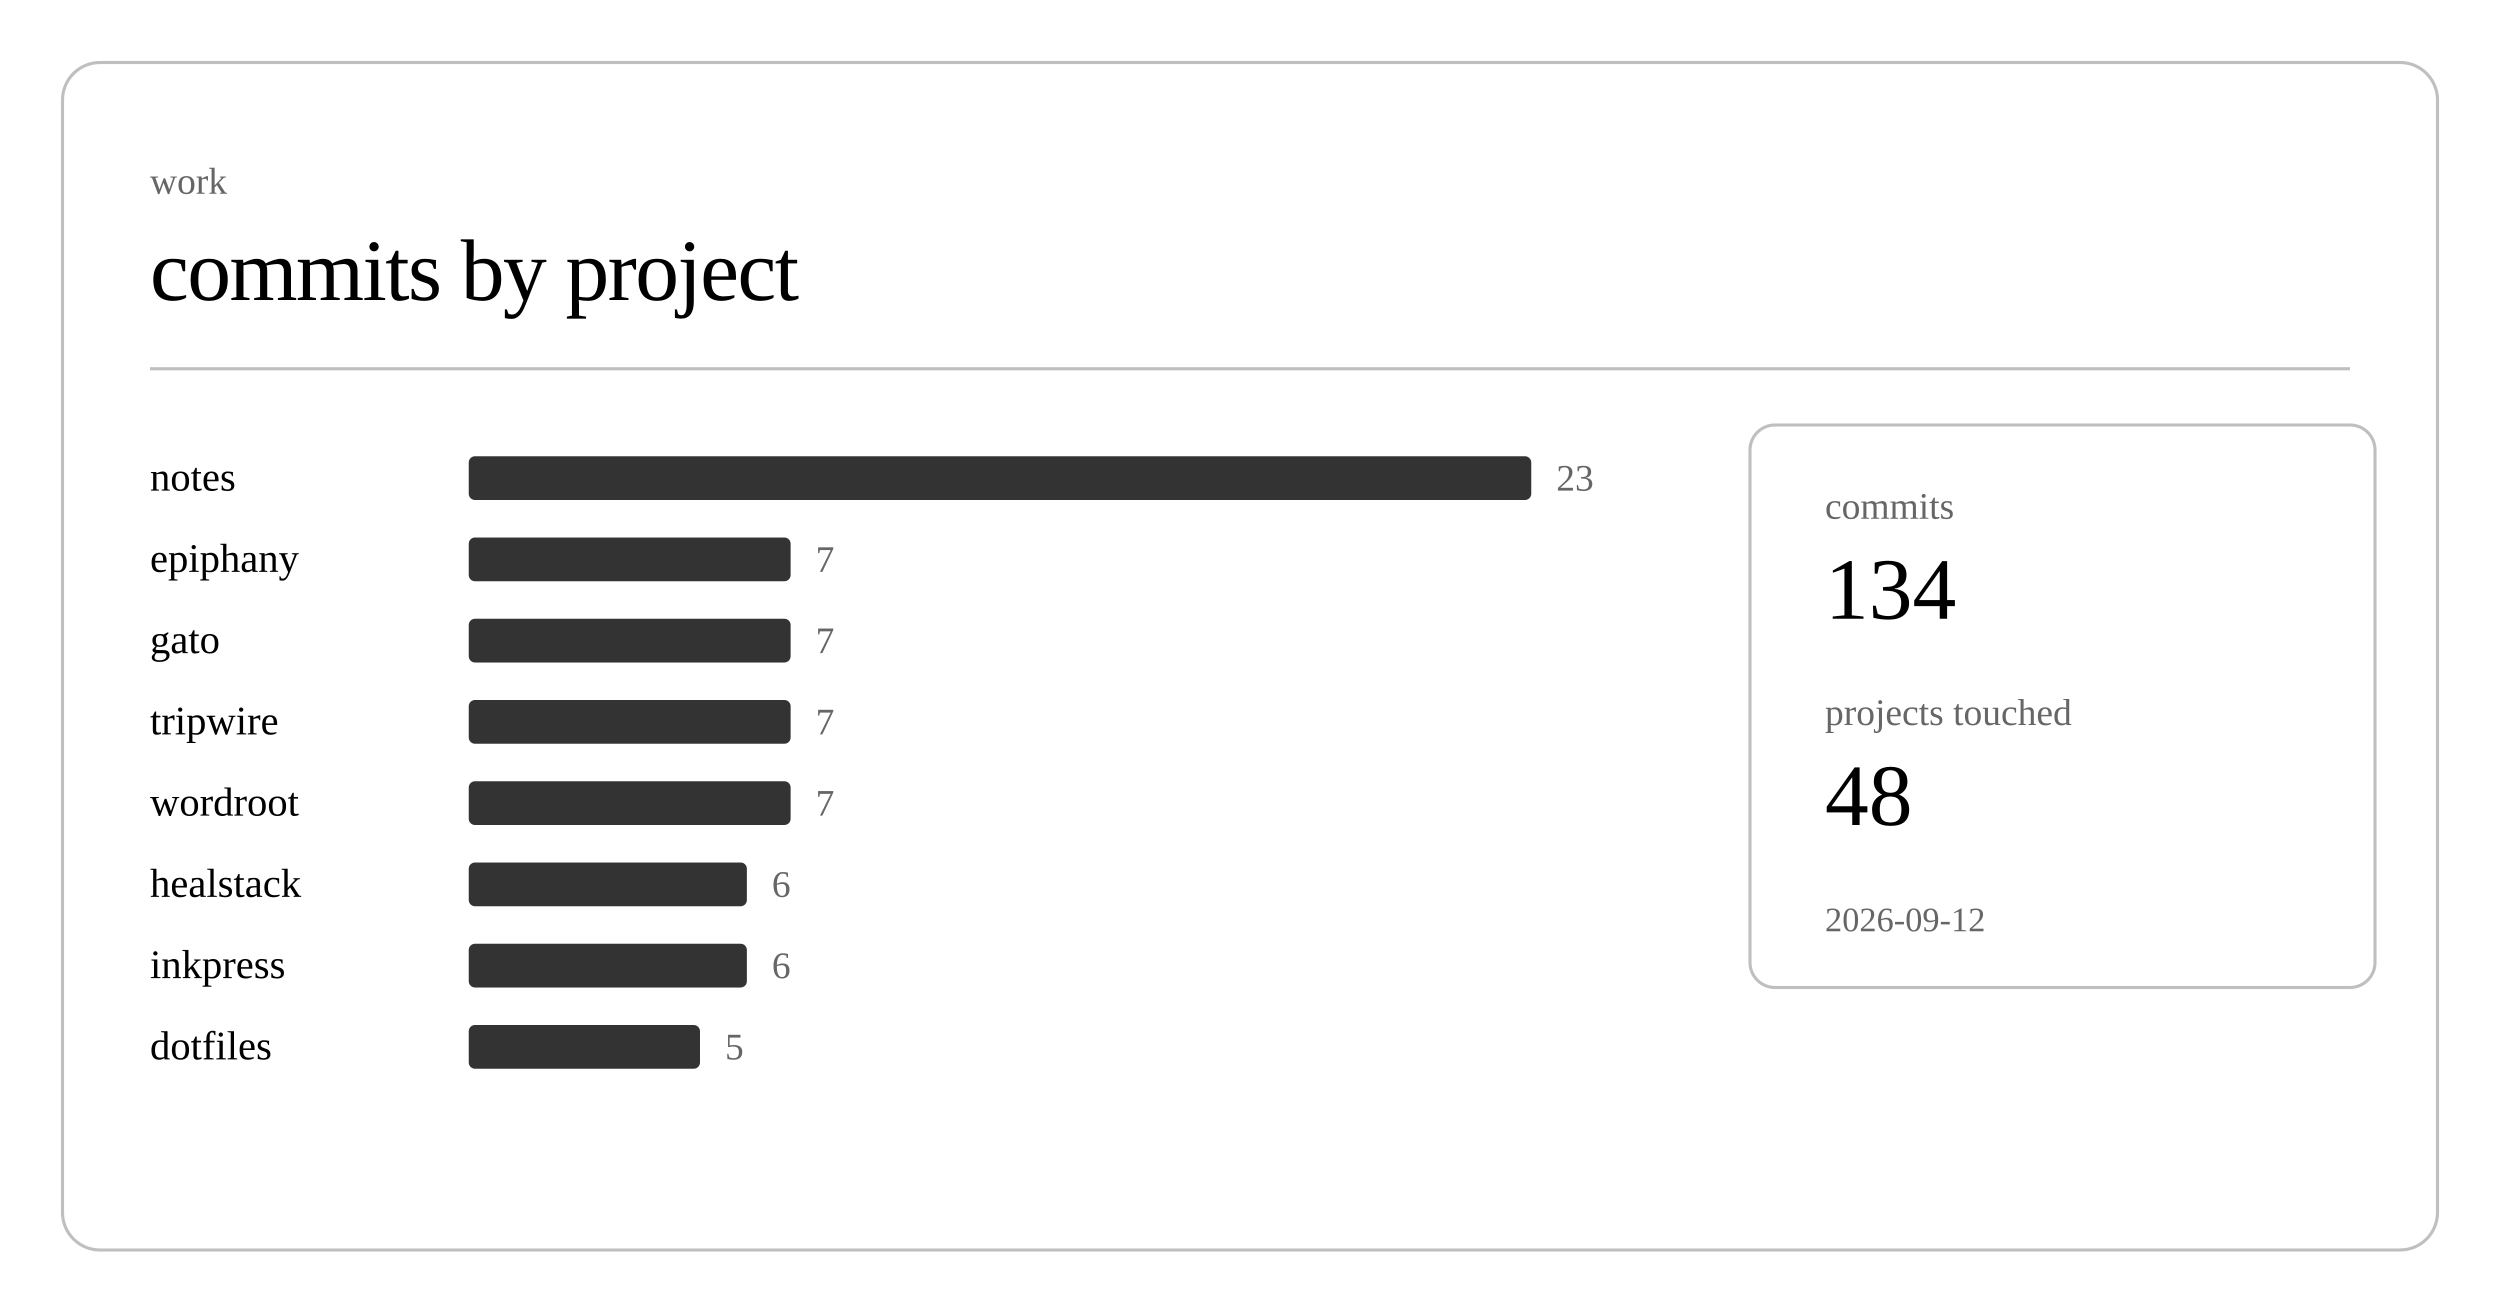
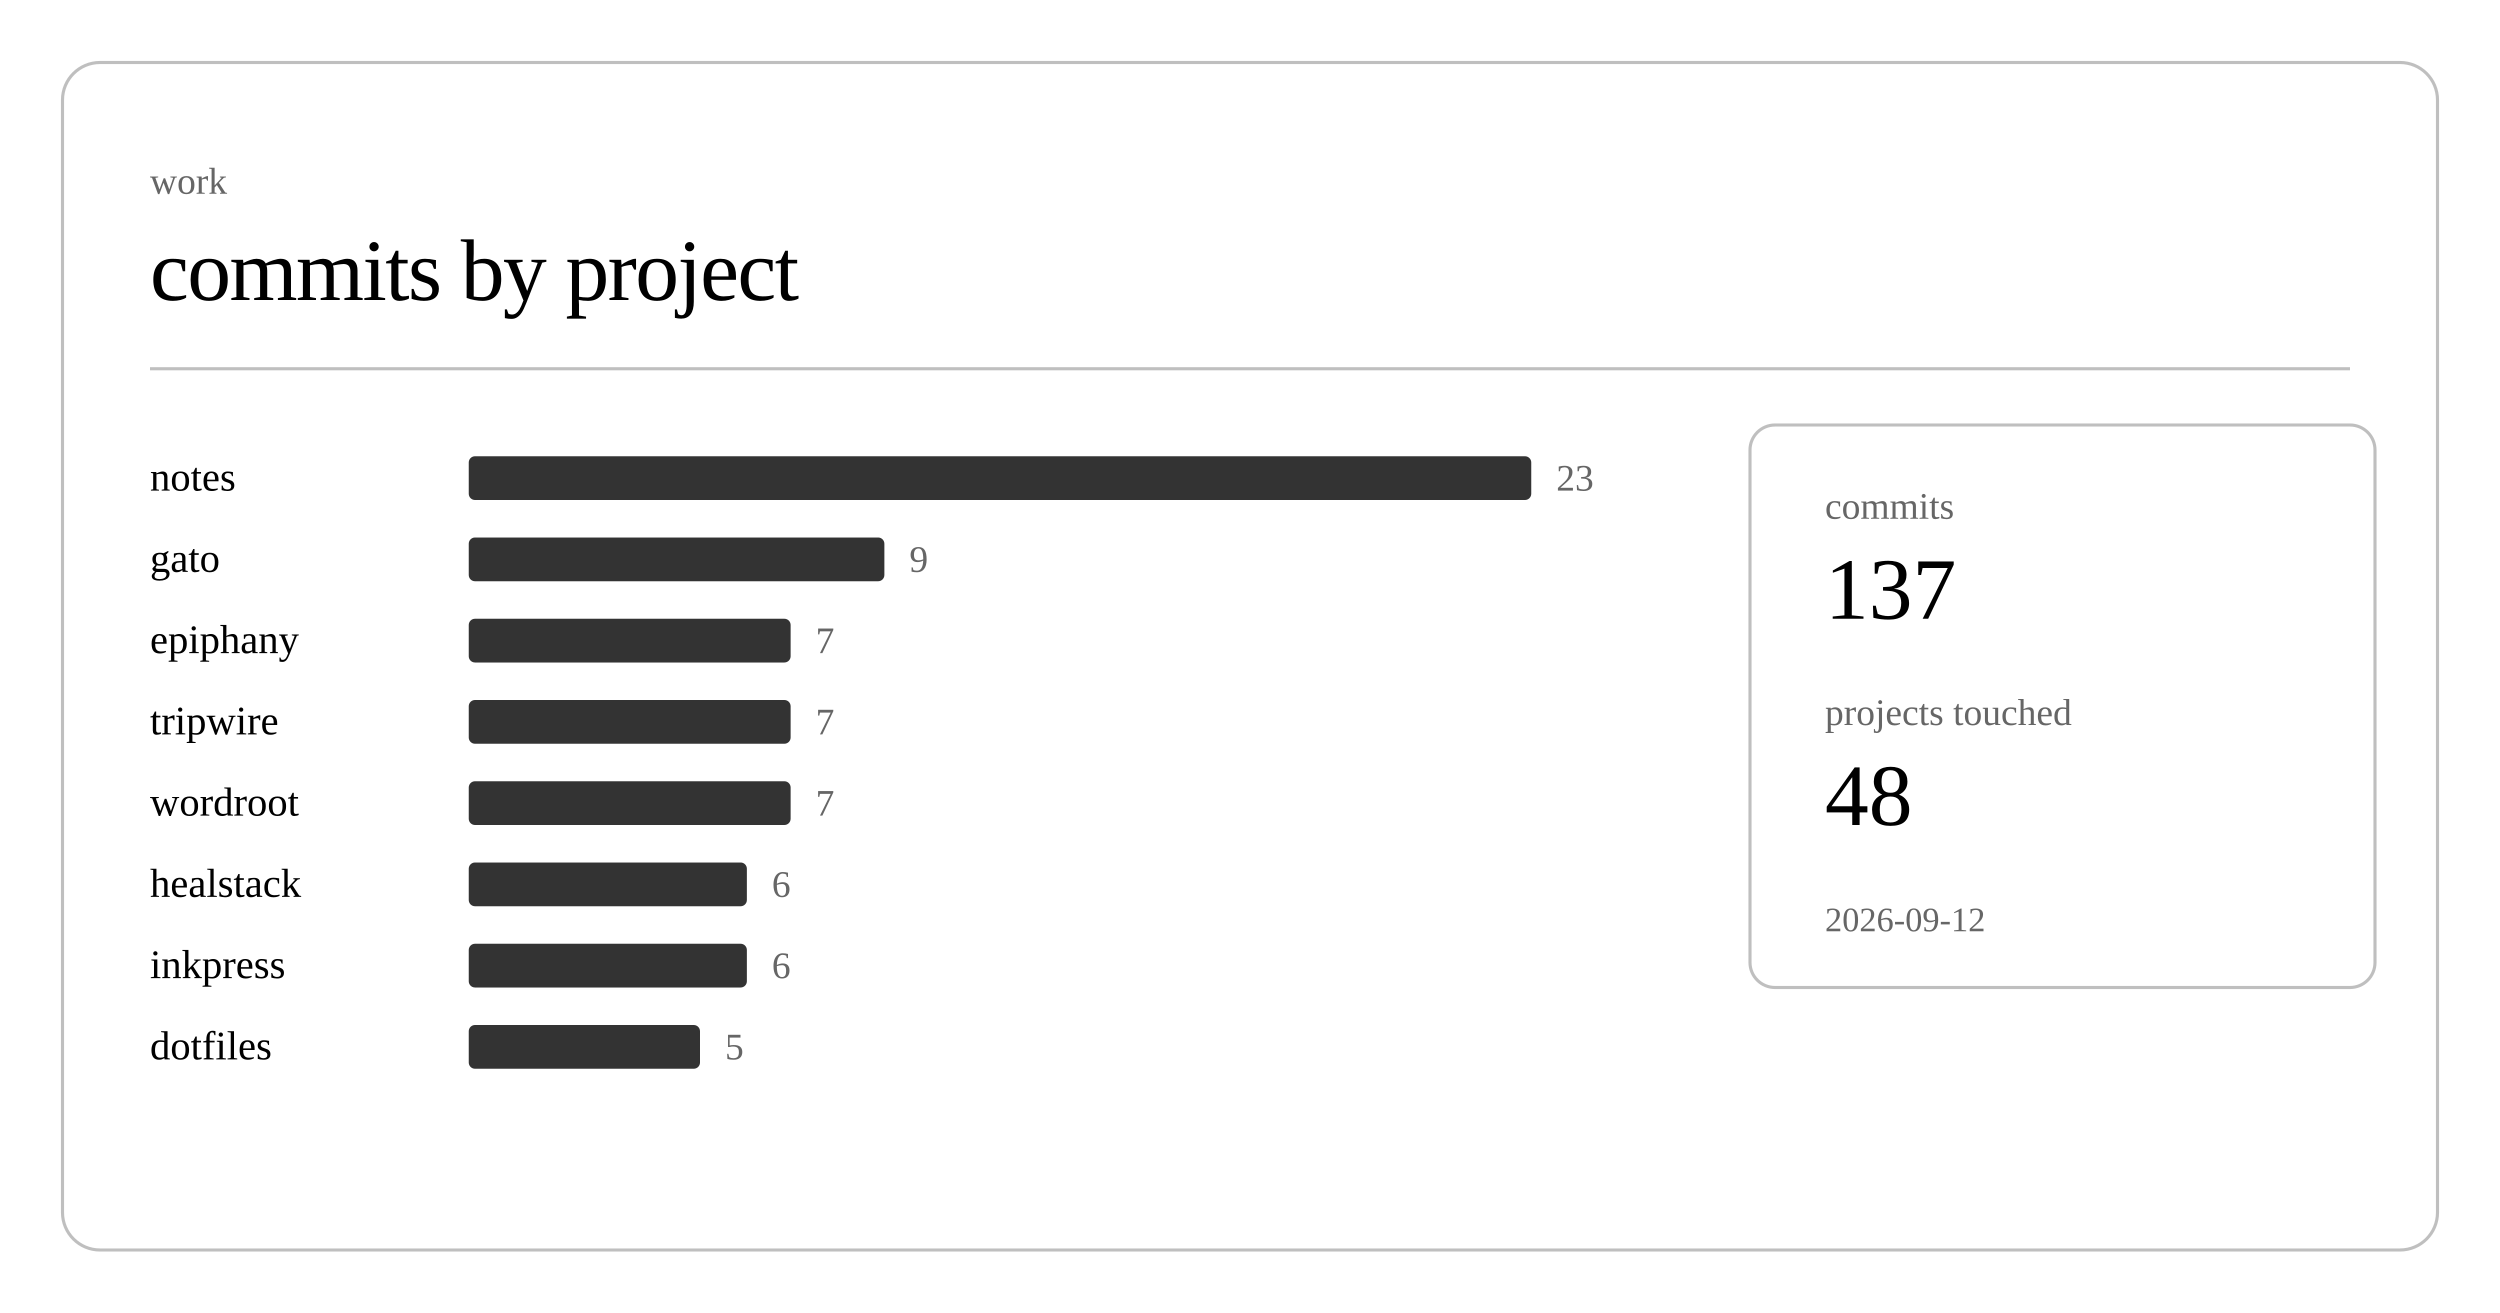
<svg xmlns="http://www.w3.org/2000/svg" class="post-header-svg" viewBox="0 0 800 420" width="800" height="420">
  <rect x="20" y="20" width="760" height="380" rx="12" ry="12" fill="none" stroke="currentColor" stroke-width="1" opacity="0.25" />
  <text fill="currentColor" x="48" y="62" font-size="12" opacity="0.6">work</text>
  <text fill="currentColor" x="48" y="96" font-size="28" font-weight="300" letter-spacing="-0.5">commits by project</text>
  <line stroke="currentColor" x1="48" y1="118" x2="752" y2="118" stroke-width="1" opacity="0.25" />
  <a href="https://github.com/nulljosh/notes">
    <text fill="currentColor" x="48" y="157" font-size="13">notes</text>
  </a>
  <rect x="150" y="146" width="340" height="14" rx="2" fill="currentColor" opacity="0.8" />
  <text fill="currentColor" x="498" y="157" font-size="12" opacity="0.6">23</text>
+   <a href="https://github.com/nulljosh/gato">
+     <text fill="currentColor" x="48" y="183" font-size="13">gato</text>
+   </a>
+   <rect x="150" y="172" width="133" height="14" rx="2" fill="currentColor" opacity="0.8" />
+   <text fill="currentColor" x="291" y="183" font-size="12" opacity="0.6">9</text>
  <a href="https://github.com/nulljosh/epiphany">
-     <text fill="currentColor" x="48" y="183" font-size="13">epiphany</text>
-   </a>
-   <rect x="150" y="172" width="103" height="14" rx="2" fill="currentColor" opacity="0.8" />
-   <text fill="currentColor" x="261" y="183" font-size="12" opacity="0.6">7</text>
-   <a href="https://github.com/nulljosh/gato">
-     <text fill="currentColor" x="48" y="209" font-size="13">gato</text>
+     <text fill="currentColor" x="48" y="209" font-size="13">epiphany</text>
  </a>
  <rect x="150" y="198" width="103" height="14" rx="2" fill="currentColor" opacity="0.8" />
  <text fill="currentColor" x="261" y="209" font-size="12" opacity="0.6">7</text>
  <a href="https://github.com/nulljosh/tripwire">
    <text fill="currentColor" x="48" y="235" font-size="13">tripwire</text>
  </a>
  <rect x="150" y="224" width="103" height="14" rx="2" fill="currentColor" opacity="0.8" />
  <text fill="currentColor" x="261" y="235" font-size="12" opacity="0.6">7</text>
  <a href="https://github.com/nulljosh/wordroot">
    <text fill="currentColor" x="48" y="261" font-size="13">wordroot</text>
  </a>
  <rect x="150" y="250" width="103" height="14" rx="2" fill="currentColor" opacity="0.8" />
  <text fill="currentColor" x="261" y="261" font-size="12" opacity="0.6">7</text>
  <a href="https://github.com/nulljosh/healstack">
    <text fill="currentColor" x="48" y="287" font-size="13">healstack</text>
  </a>
  <rect x="150" y="276" width="89" height="14" rx="2" fill="currentColor" opacity="0.8" />
  <text fill="currentColor" x="247" y="287" font-size="12" opacity="0.6">6</text>
  <a href="https://github.com/nulljosh/inkpress">
    <text fill="currentColor" x="48" y="313" font-size="13">inkpress</text>
  </a>
  <rect x="150" y="302" width="89" height="14" rx="2" fill="currentColor" opacity="0.8" />
  <text fill="currentColor" x="247" y="313" font-size="12" opacity="0.6">6</text>
  <a href="https://github.com/nulljosh/dotfiles">
    <text fill="currentColor" x="48" y="339" font-size="13">dotfiles</text>
  </a>
  <rect x="150" y="328" width="74" height="14" rx="2" fill="currentColor" opacity="0.8" />
  <text fill="currentColor" x="232" y="339" font-size="12" opacity="0.6">5</text>
  <rect x="560" y="136" width="200" height="180" rx="8" ry="8" fill="none" stroke="currentColor" stroke-width="1" opacity="0.25" />
  <text fill="currentColor" x="584" y="166" font-size="12" opacity="0.6">commits</text>
-   <text fill="currentColor" x="584" y="198" font-size="28" font-weight="500">134</text>
+   <text fill="currentColor" x="584" y="198" font-size="28" font-weight="500">137</text>
  <text fill="currentColor" x="584" y="232" font-size="12" opacity="0.6">projects touched</text>
  <text fill="currentColor" x="584" y="264" font-size="28" font-weight="500">48</text>
  <text fill="currentColor" x="584" y="298" font-size="11" opacity="0.6">2026-09-12</text>
</svg>
